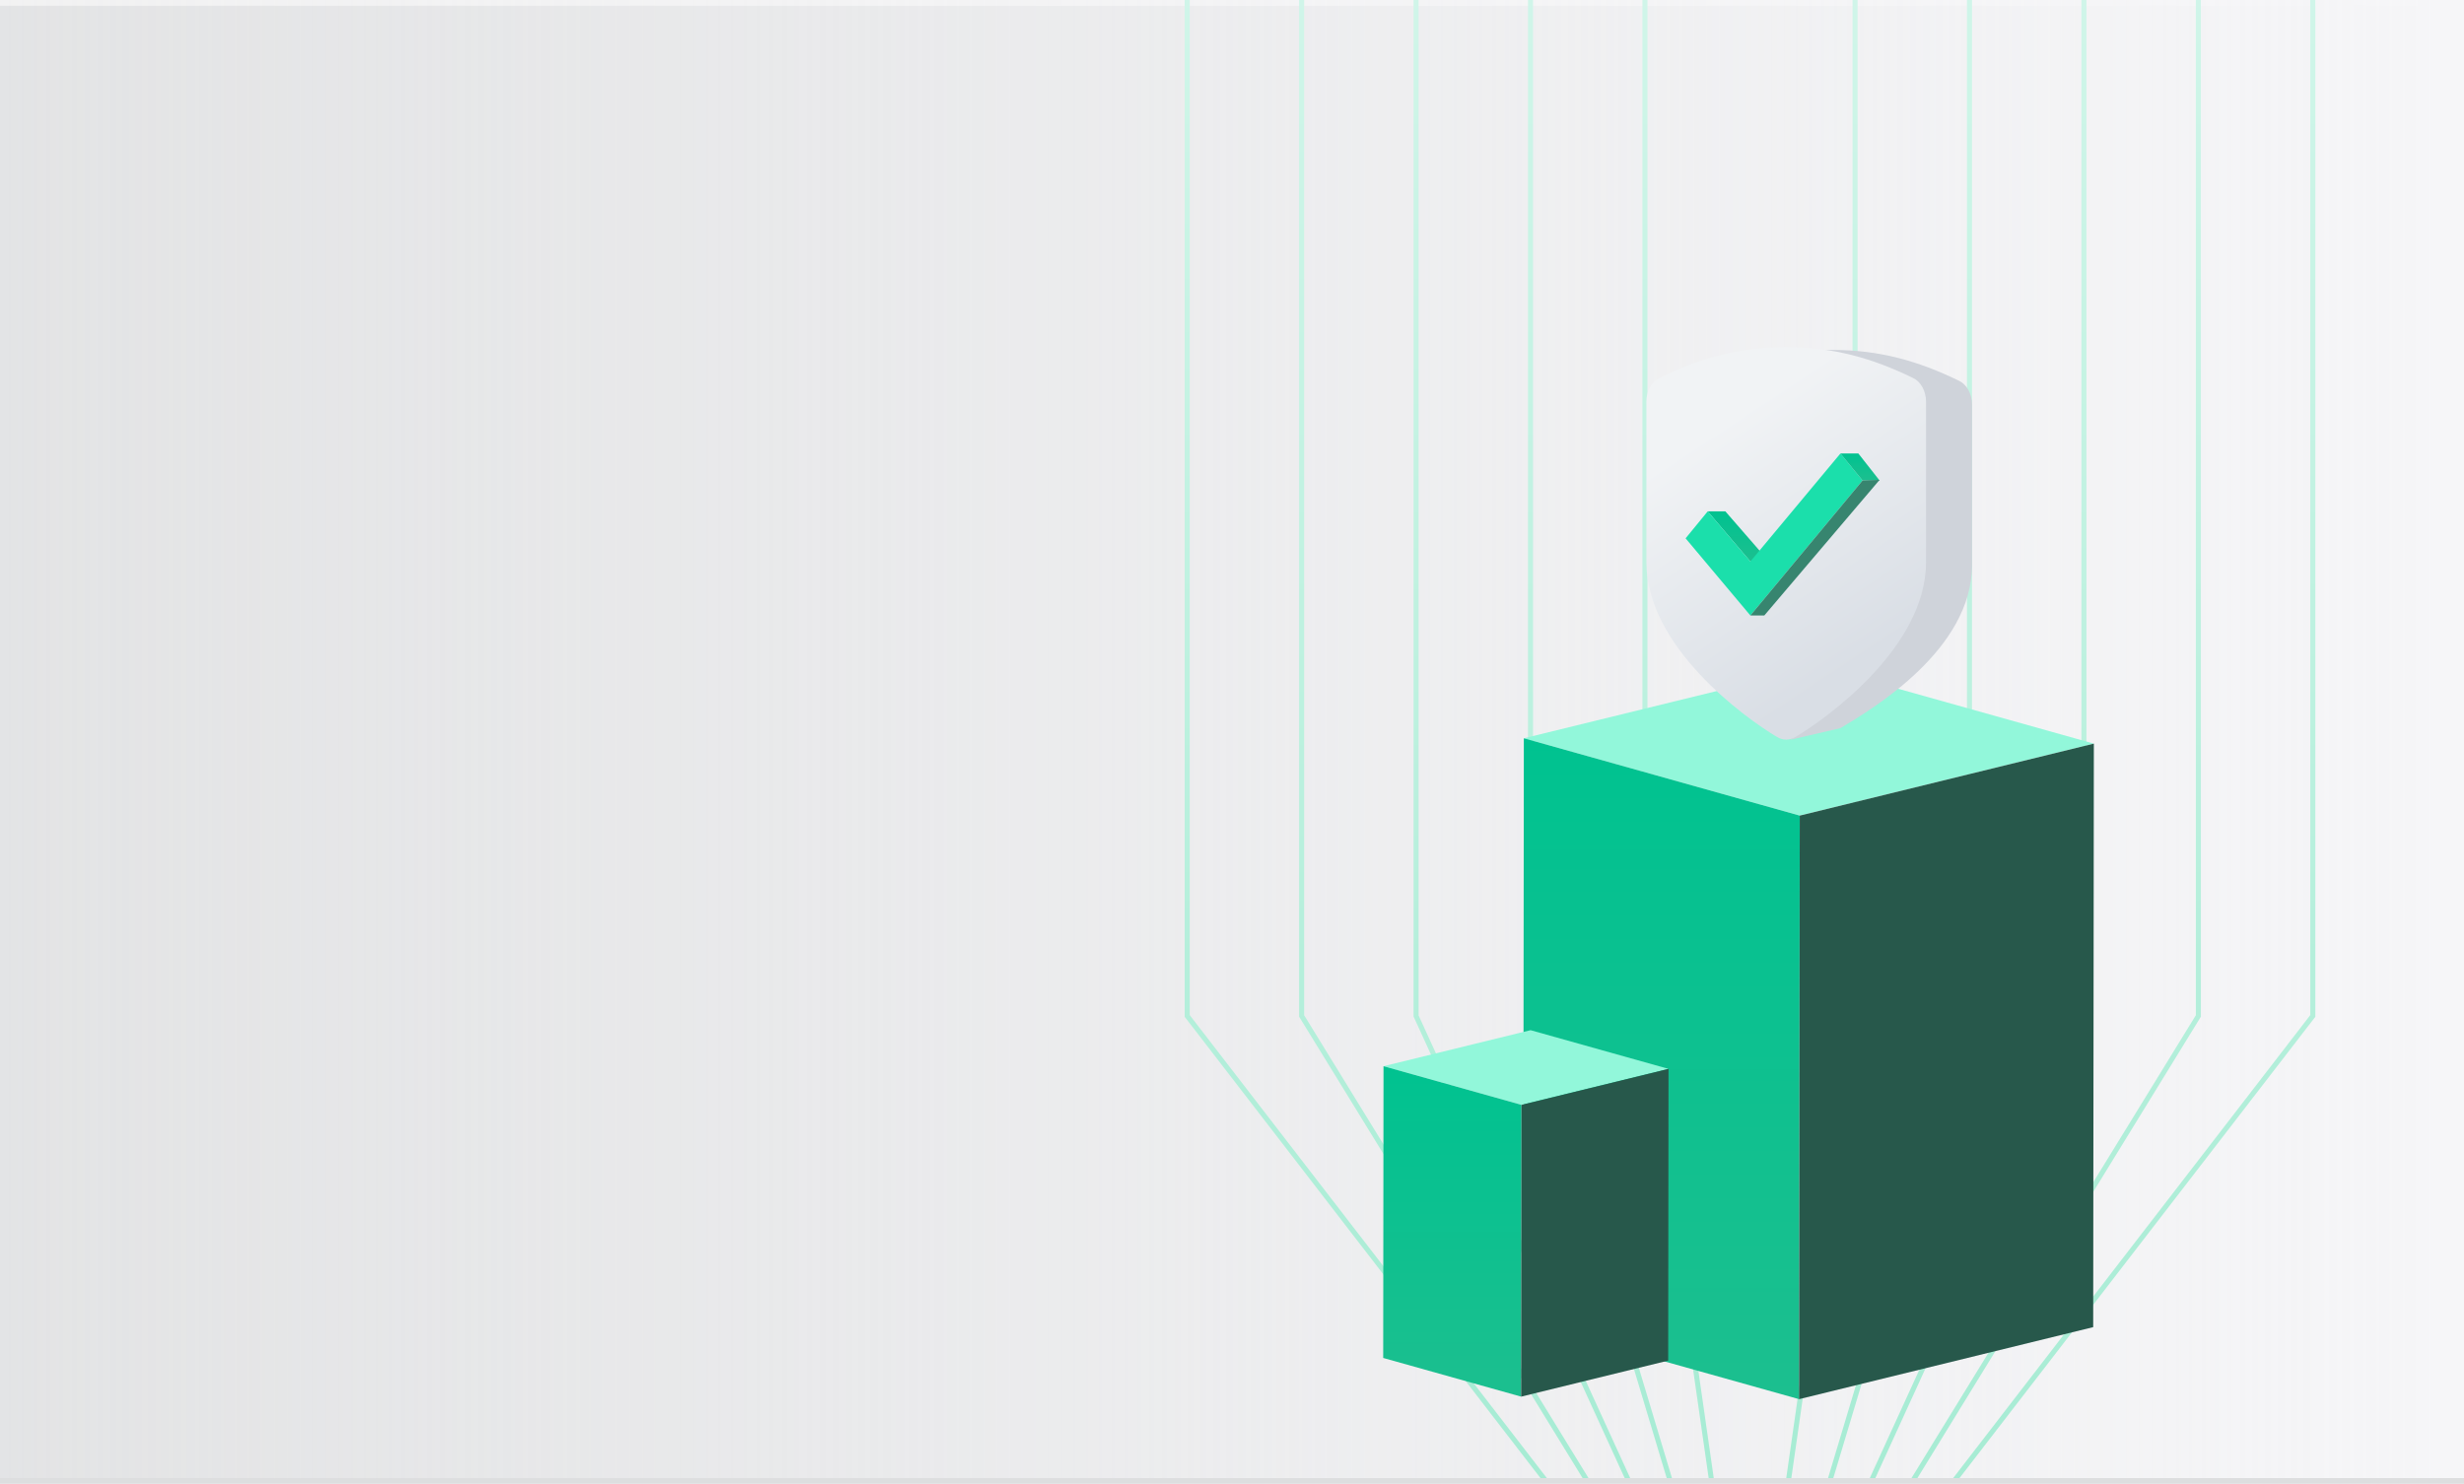
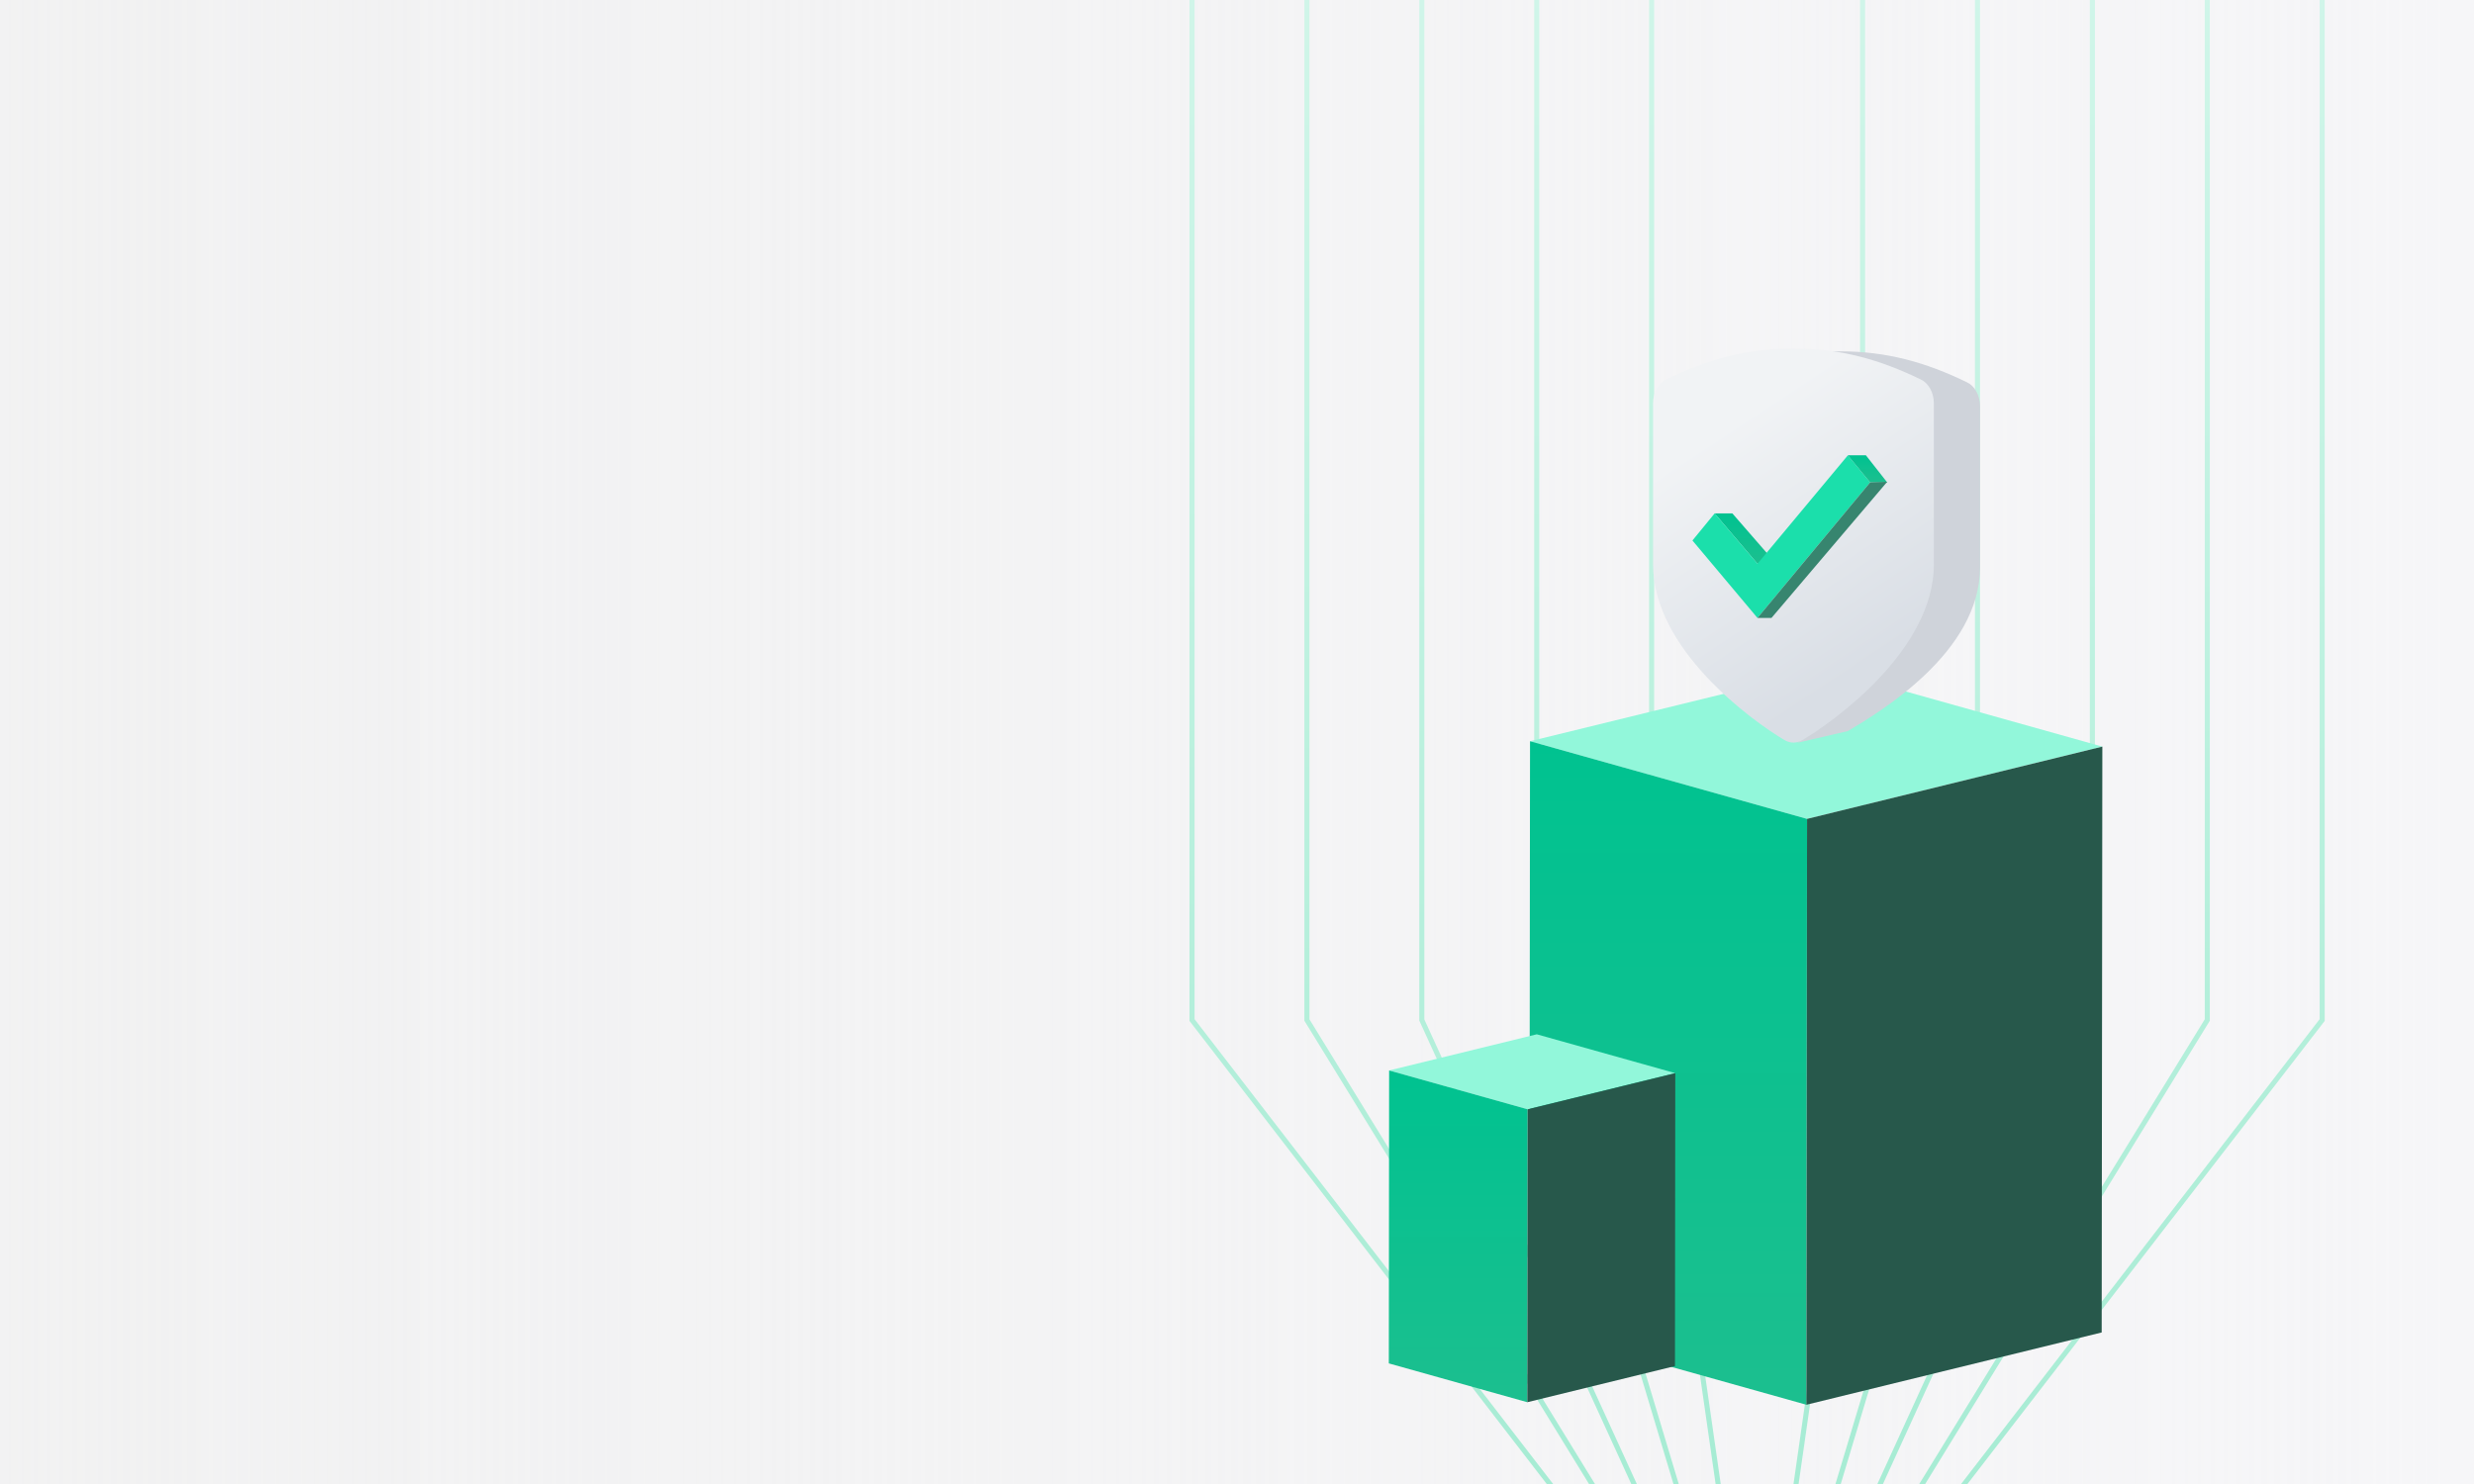
- <svg xmlns="http://www.w3.org/2000/svg" xmlns:xlink="http://www.w3.org/1999/xlink" width="440px" height="265px" viewBox="0 0 440 265" version="1.1">
+ <svg xmlns="http://www.w3.org/2000/svg" xmlns:xlink="http://www.w3.org/1999/xlink" width="440px" height="264px" viewBox="0 0 440 264" version="1.1">
  <defs>
    <linearGradient x1="0.599%" y1="50.501%" x2="99.499%" y2="50.501%" id="linearGradient-1">
      <stop stop-color="#F6F6F8" stop-opacity="0.24" offset="0%" />
      <stop stop-color="#F6F6F8" offset="100%" />
    </linearGradient>
    <rect id="path-2" x="0" y="0" width="440" height="264" />
-     <filter x="-0.1%" y="-0.2%" width="100.2%" height="100.8%" filterUnits="objectBoundingBox" id="filter-4">
-       <feOffset dx="0" dy="1" in="SourceAlpha" result="shadowOffsetOuter1" />
-       <feColorMatrix values="0 0 0 0 0.004   0 0 0 0 0.031   0 0 0 0 0.118  0 0 0 0.08 0" type="matrix" in="shadowOffsetOuter1" />
-     </filter>
+     <linearGradient x1="50%" y1="0%" x2="50%" y2="100%" id="linearGradient-4">
+       <stop stop-color="#E4FAF3" offset="0%" />
+       <stop stop-color="#9FEAD0" offset="100%" />
+     </linearGradient>
    <linearGradient x1="50%" y1="0%" x2="50%" y2="100%" id="linearGradient-5">
      <stop stop-color="#E4FAF3" offset="0%" />
      <stop stop-color="#9FEAD0" offset="100%" />
    </linearGradient>
    <linearGradient x1="50%" y1="0%" x2="50%" y2="100%" id="linearGradient-6">
      <stop stop-color="#E4FAF3" offset="0%" />
      <stop stop-color="#9FEAD0" offset="100%" />
    </linearGradient>
    <linearGradient x1="50%" y1="0%" x2="50%" y2="100%" id="linearGradient-7">
      <stop stop-color="#E4FAF3" offset="0%" />
      <stop stop-color="#9FEAD0" offset="100%" />
    </linearGradient>
    <linearGradient x1="50%" y1="0%" x2="50%" y2="100%" id="linearGradient-8">
      <stop stop-color="#E4FAF3" offset="0%" />
      <stop stop-color="#9FEAD0" offset="100%" />
    </linearGradient>
    <linearGradient x1="50%" y1="0%" x2="50%" y2="100%" id="linearGradient-9">
      <stop stop-color="#E4FAF3" offset="0%" />
      <stop stop-color="#9FEAD0" offset="100%" />
    </linearGradient>
    <linearGradient x1="50%" y1="0%" x2="50%" y2="100%" id="linearGradient-10">
-       <stop stop-color="#E4FAF3" offset="0%" />
-       <stop stop-color="#9FEAD0" offset="100%" />
+       <stop stop-color="#00C290" offset="0%" />
+       <stop stop-color="#1CBF8F" offset="100%" />
    </linearGradient>
    <linearGradient x1="50%" y1="0%" x2="50%" y2="100%" id="linearGradient-11">
      <stop stop-color="#00C290" offset="0%" />
      <stop stop-color="#1CBF8F" offset="100%" />
    </linearGradient>
-     <linearGradient x1="50%" y1="0%" x2="50%" y2="100%" id="linearGradient-12">
+     <linearGradient x1="36.427%" y1="15.215%" x2="68.77%" y2="83.65%" id="linearGradient-12">
+       <stop stop-color="#F1F3F5" offset="0%" />
+       <stop stop-color="#D9DEE5" offset="100%" />
+     </linearGradient>
+     <linearGradient x1="50%" y1="0%" x2="50%" y2="100%" id="linearGradient-13">
      <stop stop-color="#00C290" offset="0%" />
      <stop stop-color="#1CBF8F" offset="100%" />
-     </linearGradient>
-     <linearGradient x1="36.427%" y1="15.215%" x2="68.77%" y2="83.65%" id="linearGradient-13">
-       <stop stop-color="#F1F3F5" offset="0%" />
-       <stop stop-color="#D9DEE5" offset="100%" />
    </linearGradient>
    <linearGradient x1="50%" y1="0%" x2="50%" y2="100%" id="linearGradient-14">
      <stop stop-color="#00C290" offset="0%" />
      <stop stop-color="#1CBF8F" offset="100%" />
    </linearGradient>
-     <linearGradient x1="50%" y1="0%" x2="50%" y2="100%" id="linearGradient-15">
-       <stop stop-color="#00C290" offset="0%" />
-       <stop stop-color="#1CBF8F" offset="100%" />
-     </linearGradient>
  </defs>
  <g id="页面-1" stroke="none" stroke-width="1" fill="none" fill-rule="evenodd">
-     <g id="画板" transform="translate(-1108, -102)">
-       <g id="编组-30" transform="translate(132, 102)">
-         <g id="card_1备份-2" transform="translate(976, 0)">
-           <g id="banner_small">
-             <g id="编组-26">
-               <mask id="mask-3" fill="white">
-                 <use xlink:href="#path-2" />
-               </mask>
-               <g id="矩形">
-                 <use fill="black" fill-opacity="1" filter="url(#filter-4)" xlink:href="#path-2" />
-                 <use fill="url(#linearGradient-1)" fill-rule="evenodd" xlink:href="#path-2" />
-               </g>
-               <g id="编组-23" mask="url(#mask-3)">
-                 <g transform="translate(212, -128)" id="编组-20">
-                   <g transform="translate(150.5, 220) scale(-1, 1) translate(-150.5, -220) translate(100, 0)">
-                     <polyline id="路径-4" stroke="url(#linearGradient-5)" stroke-width="0.9" points="1.07969844e-14 9.4320239e-14 1.07969844e-14 309.459 100.405 439.655" />
-                     <polyline id="路径-4" stroke="url(#linearGradient-6)" stroke-width="0.9" points="20.435 9.4320239e-14 20.435 309.459 100.405 439.655" />
-                     <polyline id="路径-4" stroke="url(#linearGradient-7)" stroke-width="0.9" points="40.87 9.4320239e-14 40.87 309.459 100.405 439.655" />
-                     <polyline id="路径-4" stroke="url(#linearGradient-8)" stroke-width="0.9" points="61.305 9.4320239e-14 61.305 309.459 100.405 439.655" />
-                     <polyline id="路径-4" stroke="url(#linearGradient-9)" stroke-width="0.9" points="81.74 9.4320239e-14 81.74 309.459 100.405 439.655" />
-                     <polyline id="路径-4" stroke="url(#linearGradient-10)" stroke-width="0.9" points="100.404 9.4320239e-14 100.404 309.459 100.405 439.655" />
-                   </g>
-                   <g>
-                     <polyline id="路径-4" stroke="url(#linearGradient-5)" stroke-width="0.9" points="1.07969844e-14 9.4320239e-14 1.07969844e-14 309.459 100.405 439.655" />
-                     <polyline id="路径-4" stroke="url(#linearGradient-6)" stroke-width="0.9" points="20.435 9.4320239e-14 20.435 309.459 100.405 439.655" />
-                     <polyline id="路径-4" stroke="url(#linearGradient-7)" stroke-width="0.9" points="40.87 9.4320239e-14 40.87 309.459 100.405 439.655" />
-                     <polyline id="路径-4" stroke="url(#linearGradient-8)" stroke-width="0.9" points="61.305 9.4320239e-14 61.305 309.459 100.405 439.655" />
-                     <polyline id="路径-4" stroke="url(#linearGradient-9)" stroke-width="0.9" points="81.74 9.4320239e-14 81.74 309.459 100.405 439.655" />
-                     <polyline id="路径-4" stroke="url(#linearGradient-10)" stroke-width="0.9" points="100.404 9.4320239e-14 100.404 309.459 100.405 439.655" />
-                   </g>
-                 </g>
-               </g>
-               <g id="编组-29" mask="url(#mask-3)">
-                 <g transform="translate(247, 62)">
-                   <g id="编组" transform="translate(25, 57)">
-                     <polygon id="Fill-1" fill="#92F7DA" points="52.634 -1.59872116e-14 0.114 12.863 49.383 26.678 101.9 13.819" />
-                     <polygon id="Fill-2" fill="url(#linearGradient-11)" points="0 117.085 49.266 130.903 49.383 26.678 0.115 12.863" />
-                     <polygon id="Fill-3" fill="#27584B" points="49.384 26.677 49.267 130.902 101.784 118.041 101.901 13.819" />
-                   </g>
-                   <g id="编组备份-2" transform="translate(0, 122)">
-                     <polygon id="Fill-1" fill="#92F7DA" points="26.317 -7.99360578e-15 0.057 6.432 24.691 13.339 50.95 6.91" />
-                     <polygon id="Fill-2" fill="url(#linearGradient-12)" points="0 58.543 24.633 65.451 24.692 13.339 0.057 6.432" />
-                     <polygon id="Fill-3" fill="#27584B" points="24.692 13.339 24.633 65.451 50.892 59.02 50.95 6.909" />
-                   </g>
-                   <g id="编组-2" transform="translate(47, 0)">
-                     <g id="编组-5">
-                       <path d="M24,0.5 L33.178,0.5 C41.67,0.5 48.535,2.48 55.778,5.986 C57.145,6.598 58.148,8.268 58.149,10.255 L58.15,10.256 L58.15,38.905 L58.149,38.905 C58.149,53.996 40.515,64.554 34.646,68.053 L25.622,70.146 C31.49,66.646 48.972,53.996 48.972,38.905 L48.972,38.905 L48.972,10.256 C48.972,8.269 47.97,6.598 46.601,5.986 C39.358,2.48 32.493,0.5 24,0.5 Z" id="形状结合" fill="#CFD3DA" />
-                       <path d="M24.966,0 C33.458,0 40.324,1.98 47.566,5.486 C48.935,6.098 49.938,7.769 49.938,9.756 L49.938,38.405 C49.938,53.496 32.456,66.146 26.587,69.646 C26.092,69.955 25.467,70.106 24.966,70.106 C24.47,70.106 23.846,69.955 23.344,69.646 C17.476,66.146 0,53.496 0,38.405 L0,9.756 C0,7.769 0.997,6.098 2.371,5.486 C9.614,1.98 16.479,0 24.966,0" id="Fill-55" fill="url(#linearGradient-13)" />
-                       <polygon id="Fill-1" fill="url(#linearGradient-14)" points="10.948 29.333 14.099 29.333 21.86 38.251 18.567 38.287" />
-                       <polygon id="Fill-3" fill="#1BDFAB" points="34.646 19 38.598 23.819 18.567 47.93 7 34.151 10.948 29.333 18.567 38.287" />
-                       <polygon id="Fill-5" fill="url(#linearGradient-15)" points="34.646 19 37.851 19 41.638 23.819 38.598 23.819" />
-                       <polygon id="Fill-7" fill="#37856F" points="38.598 23.819 41.638 23.712 21.055 47.93 18.567 47.93" />
+     <g id="Why-is-KuChain" transform="translate(-937, -2884)">
+       <g id="编组-40" transform="translate(0, 1847)">
+         <g id="编组-28" transform="translate(120, 0)">
+           <g id="编组-22" transform="translate(0, 819)">
+             <g id="编组-6备份" transform="translate(0, 202)">
+               <g id="card_1备份-2" transform="translate(817, 16)">
+                 <g id="banner_small">
+                   <g id="编组-26">
+                     <mask id="mask-3" fill="white">
+                       <use xlink:href="#path-2" />
+                     </mask>
+                     <use id="矩形" fill="url(#linearGradient-1)" xlink:href="#path-2" />
+                     <g id="编组-23" mask="url(#mask-3)">
+                       <g transform="translate(212, -128)" id="编组-20">
+                         <g transform="translate(150.5, 220) scale(-1, 1) translate(-150.5, -220) translate(100, 0)">
+                           <polyline id="路径-4" stroke="url(#linearGradient-4)" stroke-width="0.9" points="1.07969844e-14 9.4320239e-14 1.07969844e-14 309.459 100.405 439.655" />
+                           <polyline id="路径-4" stroke="url(#linearGradient-5)" stroke-width="0.9" points="20.435 9.4320239e-14 20.435 309.459 100.405 439.655" />
+                           <polyline id="路径-4" stroke="url(#linearGradient-6)" stroke-width="0.9" points="40.87 9.4320239e-14 40.87 309.459 100.405 439.655" />
+                           <polyline id="路径-4" stroke="url(#linearGradient-7)" stroke-width="0.9" points="61.305 9.4320239e-14 61.305 309.459 100.405 439.655" />
+                           <polyline id="路径-4" stroke="url(#linearGradient-8)" stroke-width="0.9" points="81.74 9.4320239e-14 81.74 309.459 100.405 439.655" />
+                           <polyline id="路径-4" stroke="url(#linearGradient-9)" stroke-width="0.9" points="100.404 9.4320239e-14 100.404 309.459 100.405 439.655" />
+                         </g>
+                         <g>
+                           <polyline id="路径-4" stroke="url(#linearGradient-4)" stroke-width="0.9" points="1.07969844e-14 9.4320239e-14 1.07969844e-14 309.459 100.405 439.655" />
+                           <polyline id="路径-4" stroke="url(#linearGradient-5)" stroke-width="0.9" points="20.435 9.4320239e-14 20.435 309.459 100.405 439.655" />
+                           <polyline id="路径-4" stroke="url(#linearGradient-6)" stroke-width="0.9" points="40.87 9.4320239e-14 40.87 309.459 100.405 439.655" />
+                           <polyline id="路径-4" stroke="url(#linearGradient-7)" stroke-width="0.9" points="61.305 9.4320239e-14 61.305 309.459 100.405 439.655" />
+                           <polyline id="路径-4" stroke="url(#linearGradient-8)" stroke-width="0.9" points="81.74 9.4320239e-14 81.74 309.459 100.405 439.655" />
+                           <polyline id="路径-4" stroke="url(#linearGradient-9)" stroke-width="0.9" points="100.404 9.4320239e-14 100.404 309.459 100.405 439.655" />
+                         </g>
+                       </g>
+                     </g>
+                     <g id="编组-29" mask="url(#mask-3)">
+                       <g transform="translate(247, 62)">
+                         <g id="编组" transform="translate(25, 57)">
+                           <polygon id="Fill-1" fill="#92F7DA" points="52.634 -1.59872116e-14 0.114 12.863 49.383 26.678 101.9 13.819" />
+                           <polygon id="Fill-2" fill="url(#linearGradient-10)" points="0 117.085 49.266 130.903 49.383 26.678 0.115 12.863" />
+                           <polygon id="Fill-3" fill="#27584B" points="49.384 26.677 49.267 130.902 101.784 118.041 101.901 13.819" />
+                         </g>
+                         <g id="编组备份-2" transform="translate(0, 122)">
+                           <polygon id="Fill-1" fill="#92F7DA" points="26.317 -7.99360578e-15 0.057 6.432 24.691 13.339 50.95 6.91" />
+                           <polygon id="Fill-2" fill="url(#linearGradient-11)" points="0 58.543 24.633 65.451 24.692 13.339 0.057 6.432" />
+                           <polygon id="Fill-3" fill="#27584B" points="24.692 13.339 24.633 65.451 50.892 59.02 50.95 6.909" />
+                         </g>
+                         <g id="编组-2" transform="translate(47, 0)">
+                           <g id="编组-5">
+                             <path d="M24,0.5 L33.178,0.5 C41.67,0.5 48.535,2.48 55.778,5.986 C57.145,6.598 58.148,8.268 58.149,10.255 L58.15,10.256 L58.15,38.905 L58.149,38.905 C58.149,53.996 40.515,64.554 34.646,68.053 L25.622,70.146 C31.49,66.646 48.972,53.996 48.972,38.905 L48.972,38.905 L48.972,10.256 C48.972,8.269 47.97,6.598 46.601,5.986 C39.358,2.48 32.493,0.5 24,0.5 Z" id="形状结合" fill="#CFD3DA" />
+                             <path d="M24.966,0 C33.458,0 40.324,1.98 47.566,5.486 C48.935,6.098 49.938,7.769 49.938,9.756 L49.938,38.405 C49.938,53.496 32.456,66.146 26.587,69.646 C26.092,69.955 25.467,70.106 24.966,70.106 C24.47,70.106 23.846,69.955 23.344,69.646 C17.476,66.146 0,53.496 0,38.405 L0,9.756 C0,7.769 0.997,6.098 2.371,5.486 C9.614,1.98 16.479,0 24.966,0" id="Fill-55" fill="url(#linearGradient-12)" />
+                             <polygon id="Fill-1" fill="url(#linearGradient-13)" points="10.948 29.333 14.099 29.333 21.86 38.251 18.567 38.287" />
+                             <polygon id="Fill-3" fill="#1BDFAB" points="34.646 19 38.598 23.819 18.567 47.93 7 34.151 10.948 29.333 18.567 38.287" />
+                             <polygon id="Fill-5" fill="url(#linearGradient-14)" points="34.646 19 37.851 19 41.638 23.819 38.598 23.819" />
+                             <polygon id="Fill-7" fill="#37856F" points="38.598 23.819 41.638 23.712 21.055 47.93 18.567 47.93" />
+                           </g>
+                         </g>
+                       </g>
                    </g>
                  </g>
                </g>
              </g>
            </g>
          </g>
        </g>
      </g>
    </g>
  </g>
</svg>
